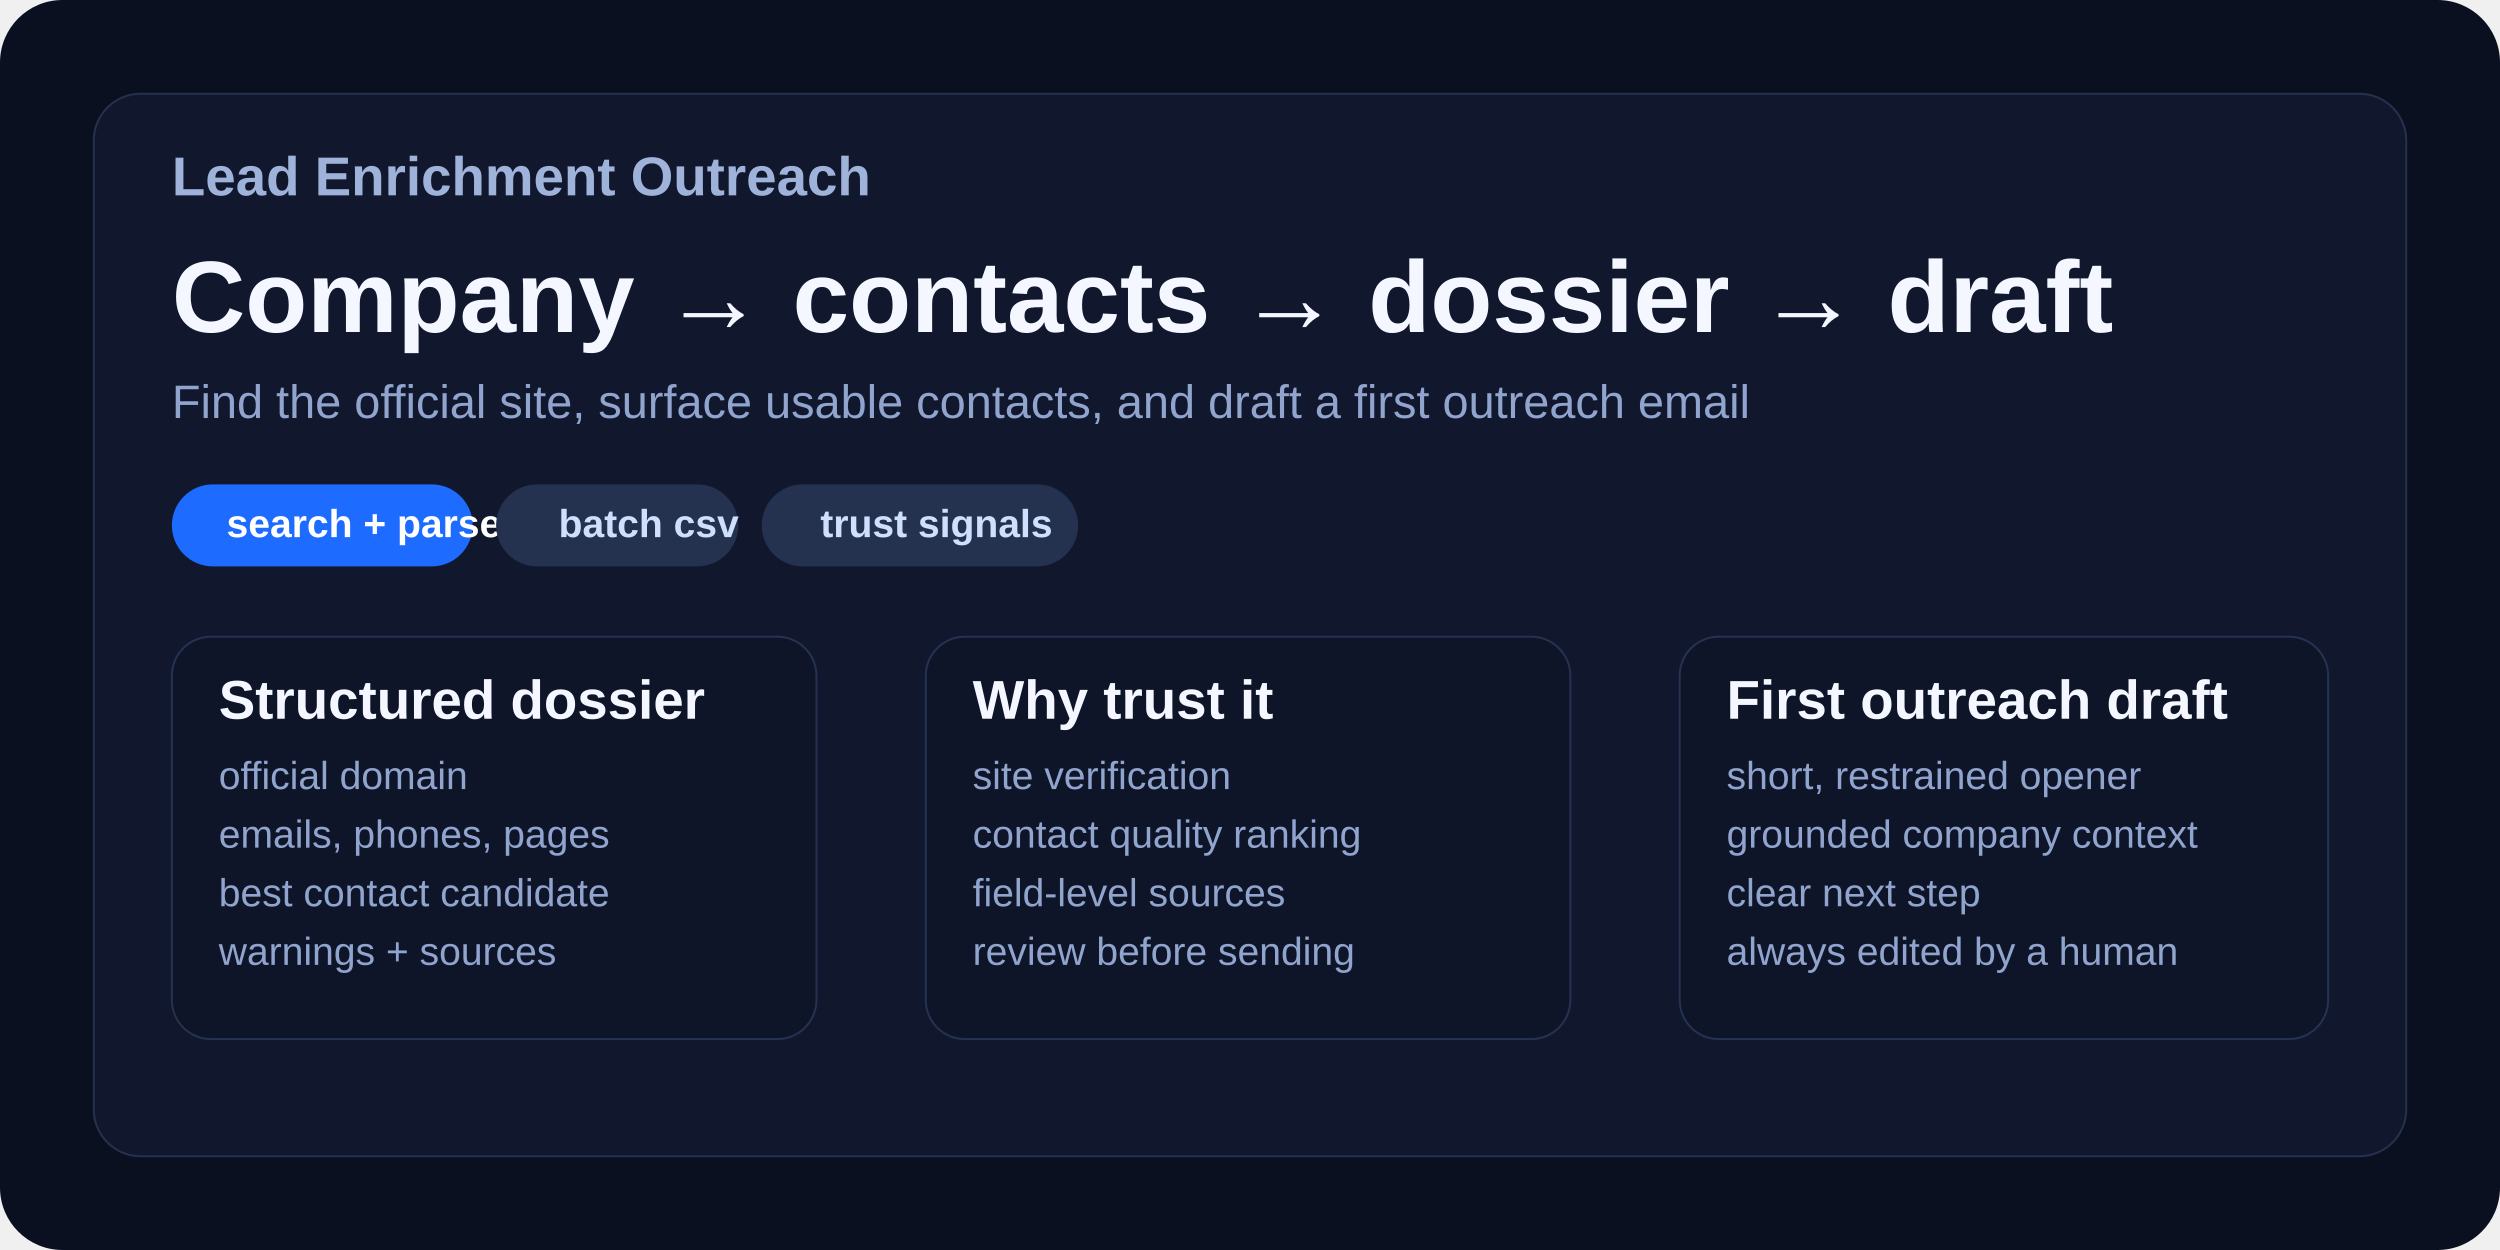
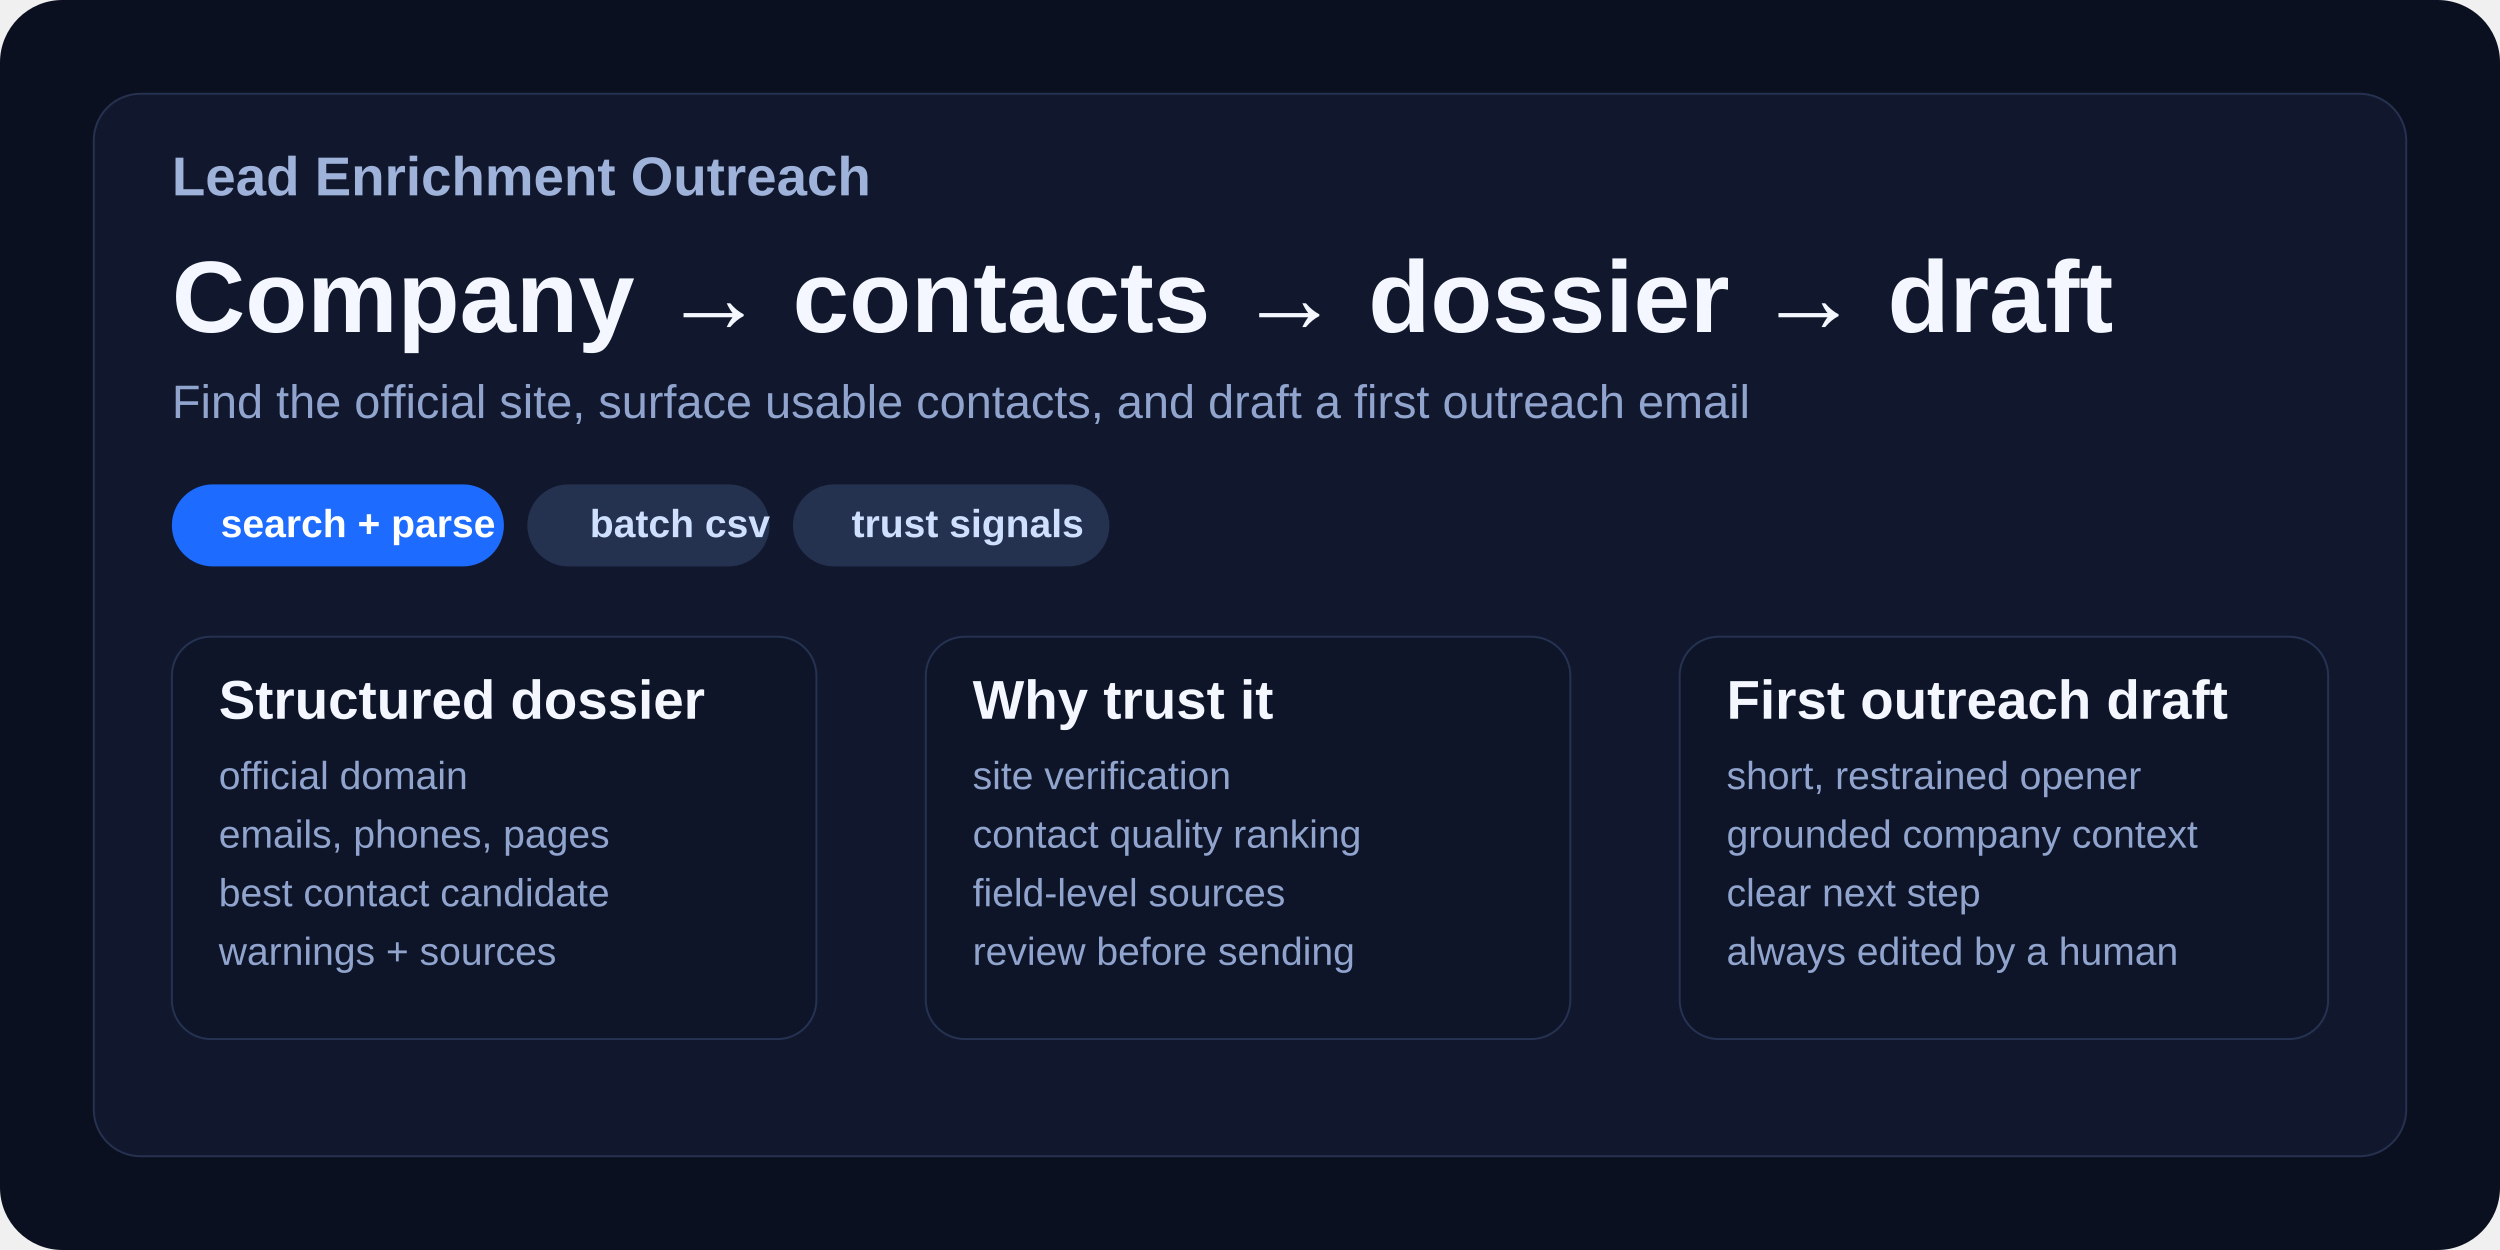
<svg xmlns="http://www.w3.org/2000/svg" width="1280" height="640" viewBox="0 0 1280 640" fill="none">
  <rect width="1280" height="640" rx="32" fill="#0B1020" />
  <rect x="48" y="48" width="1184" height="544" rx="24" fill="#11182D" stroke="#26314F" />
  <text x="88" y="100" fill="#9FB2D9" font-family="Arial, sans-serif" font-size="28" font-weight="700">Lead Enrichment Outreach</text>
  <text x="88" y="170" fill="#F4F7FF" font-family="Arial, sans-serif" font-size="52" font-weight="700">Company → contacts → dossier → draft</text>
  <text x="88" y="214" fill="#90A4CE" font-family="Arial, sans-serif" font-size="24">Find the official site, surface usable contacts, and draft a first outreach email</text>
-   <rect x="88" y="248" width="154" height="42" rx="21" fill="#1D6BFF" />
-   <text x="116" y="275" fill="#FFFFFF" font-family="Arial, sans-serif" font-size="20" font-weight="700">search + parse</text>
-   <rect x="254" y="248" width="124" height="42" rx="21" fill="#24314F" />
-   <text x="286" y="275" fill="#CFE0FF" font-family="Arial, sans-serif" font-size="20" font-weight="700">batch csv</text>
-   <rect x="390" y="248" width="162" height="42" rx="21" fill="#24314F" />
-   <text x="420" y="275" fill="#CFE0FF" font-family="Arial, sans-serif" font-size="20" font-weight="700">trust signals</text>
+   <rect x="88" y="248" width="170" height="42" rx="21" fill="#1D6BFF" />
+   <text x="113" y="275" fill="#FFFFFF" font-family="Arial, sans-serif" font-size="20" font-weight="700">search + parse</text>
+   <rect x="270" y="248" width="124" height="42" rx="21" fill="#24314F" />
+   <text x="302" y="275" fill="#CFE0FF" font-family="Arial, sans-serif" font-size="20" font-weight="700">batch csv</text>
+   <rect x="406" y="248" width="162" height="42" rx="21" fill="#24314F" />
+   <text x="436" y="275" fill="#CFE0FF" font-family="Arial, sans-serif" font-size="20" font-weight="700">trust signals</text>
  <rect x="88" y="326" width="330" height="206" rx="20" fill="#0E1528" stroke="#253252" />
  <text x="112" y="368" fill="#F4F7FF" font-family="Arial, sans-serif" font-size="28" font-weight="700">Structured dossier</text>
  <text x="112" y="404" fill="#90A4CE" font-family="Arial, sans-serif" font-size="20">official domain</text>
  <text x="112" y="434" fill="#90A4CE" font-family="Arial, sans-serif" font-size="20">emails, phones, pages</text>
  <text x="112" y="464" fill="#90A4CE" font-family="Arial, sans-serif" font-size="20">best contact candidate</text>
  <text x="112" y="494" fill="#90A4CE" font-family="Arial, sans-serif" font-size="20">warnings + sources</text>
  <rect x="474" y="326" width="330" height="206" rx="20" fill="#0E1528" stroke="#253252" />
  <text x="498" y="368" fill="#F4F7FF" font-family="Arial, sans-serif" font-size="28" font-weight="700">Why trust it</text>
  <text x="498" y="404" fill="#90A4CE" font-family="Arial, sans-serif" font-size="20">site verification</text>
  <text x="498" y="434" fill="#90A4CE" font-family="Arial, sans-serif" font-size="20">contact quality ranking</text>
  <text x="498" y="464" fill="#90A4CE" font-family="Arial, sans-serif" font-size="20">field-level sources</text>
  <text x="498" y="494" fill="#90A4CE" font-family="Arial, sans-serif" font-size="20">review before sending</text>
  <rect x="860" y="326" width="332" height="206" rx="20" fill="#0E1528" stroke="#253252" />
  <text x="884" y="368" fill="#F4F7FF" font-family="Arial, sans-serif" font-size="28" font-weight="700">First outreach draft</text>
  <text x="884" y="404" fill="#90A4CE" font-family="Arial, sans-serif" font-size="20">short, restrained opener</text>
  <text x="884" y="434" fill="#90A4CE" font-family="Arial, sans-serif" font-size="20">grounded company context</text>
  <text x="884" y="464" fill="#90A4CE" font-family="Arial, sans-serif" font-size="20">clear next step</text>
  <text x="884" y="494" fill="#90A4CE" font-family="Arial, sans-serif" font-size="20">always edited by a human</text>
</svg>
